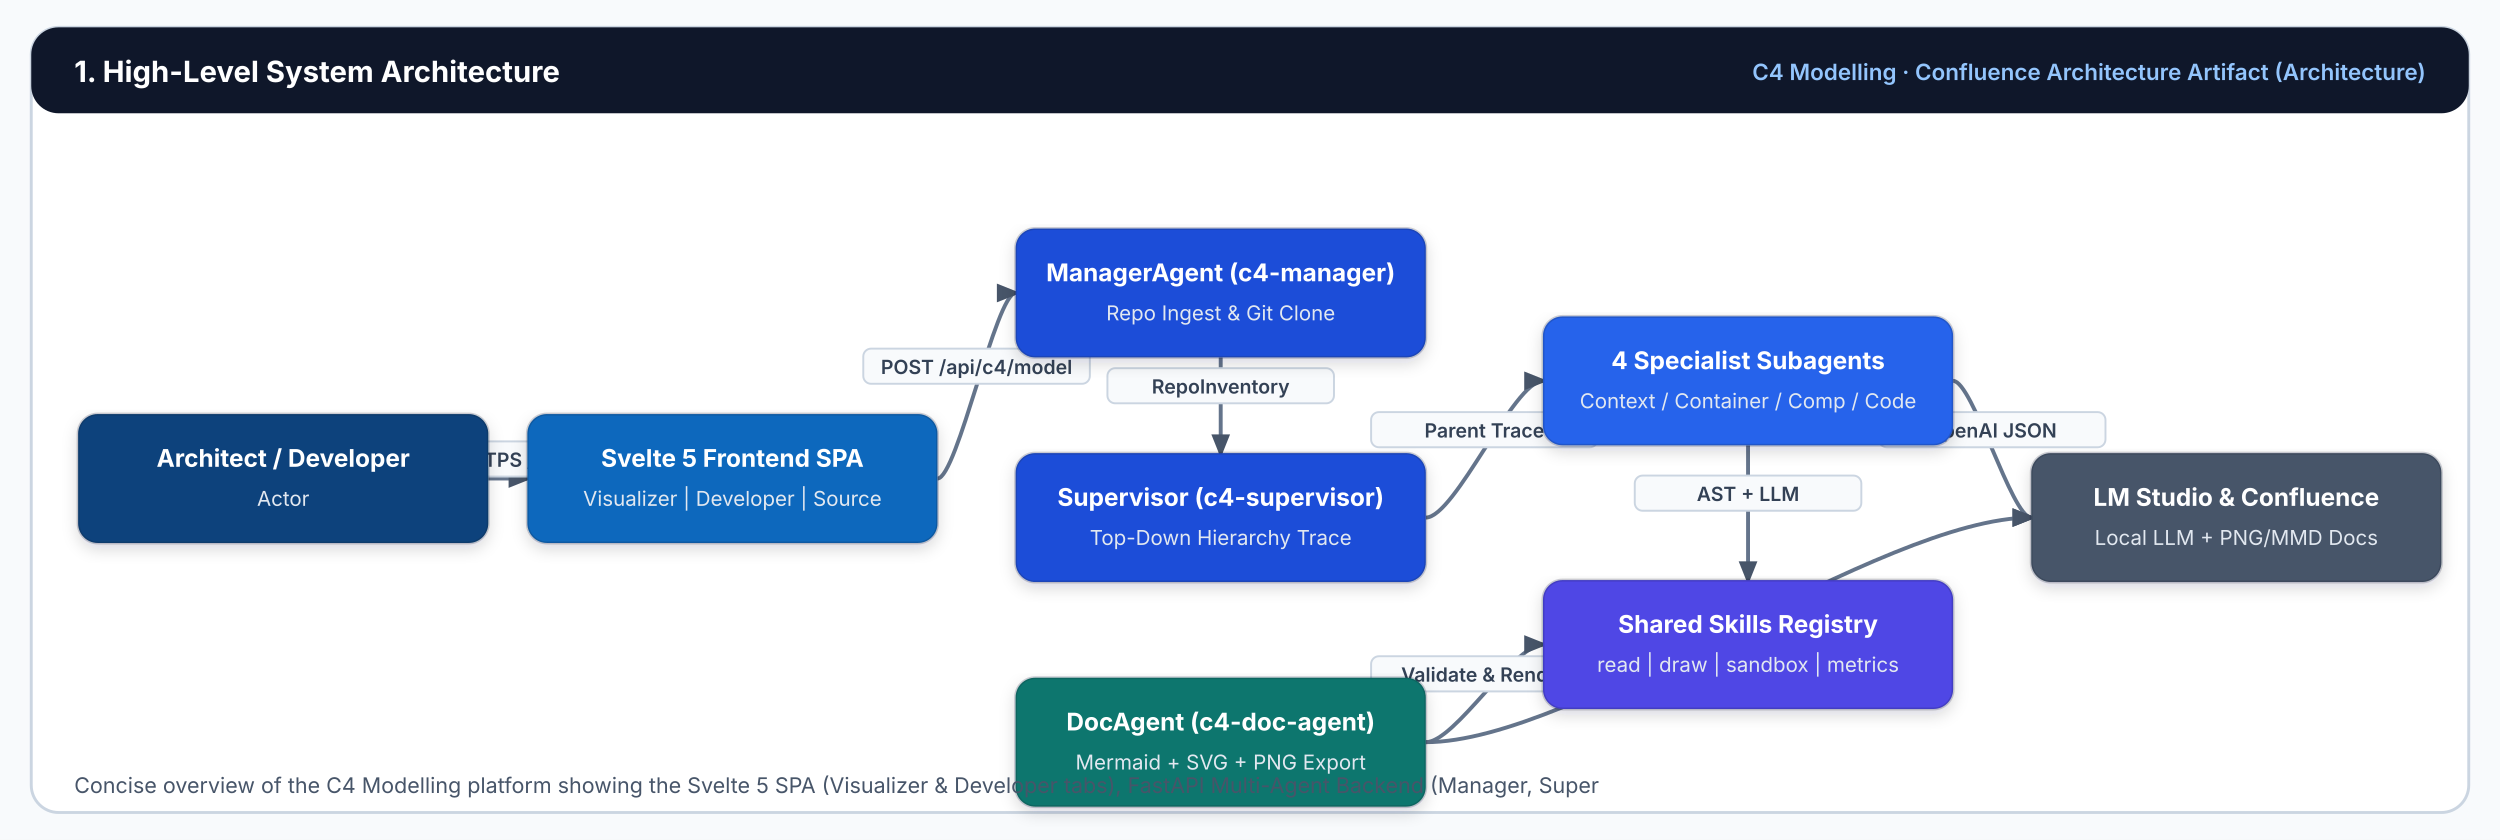
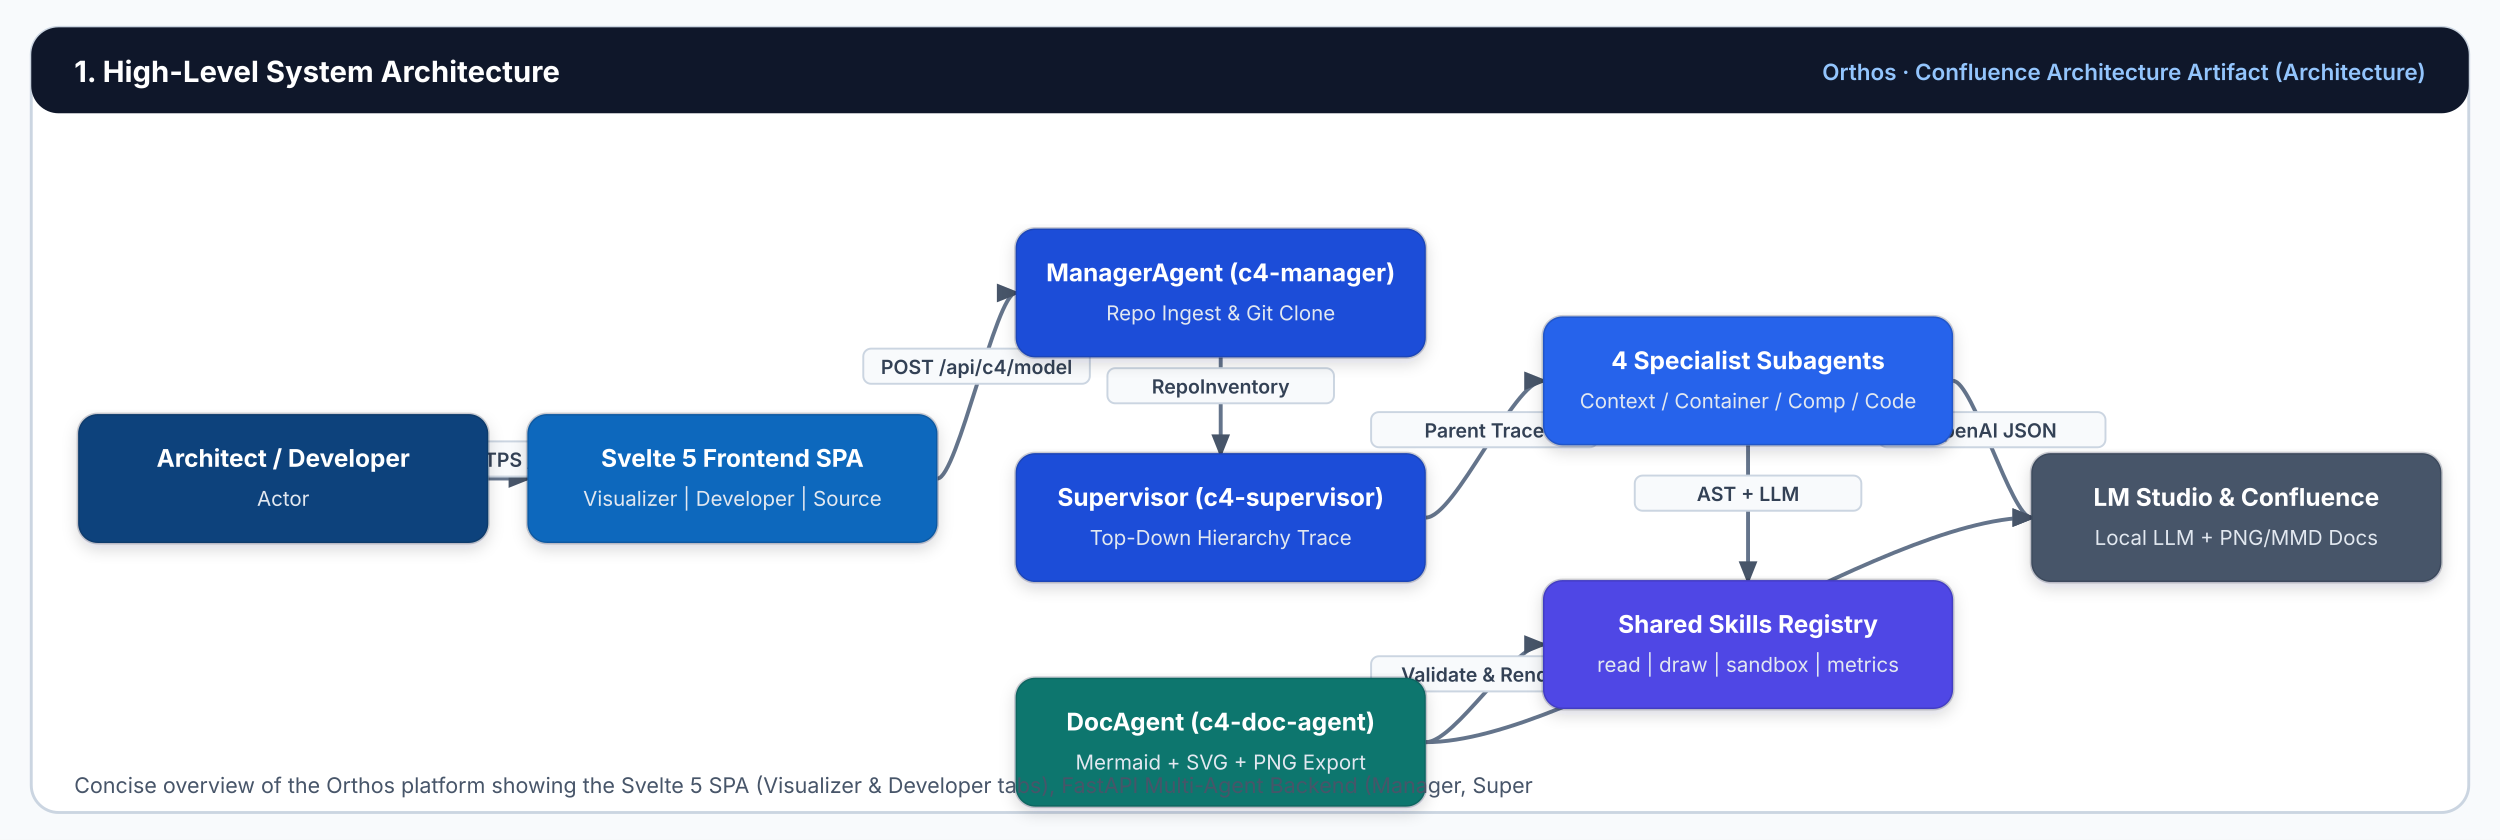
<svg xmlns="http://www.w3.org/2000/svg" width="1280" height="430" viewBox="0 0 1280 430">
  <defs>
    <marker id="arrow" viewBox="0 0 10 10" refX="8" refY="5" markerWidth="6" markerHeight="6" orient="auto-start-reverse">
      <path d="M 0 1 L 10 5 L 0 9 z" fill="#475569" />
    </marker>
    <filter id="shadow" x="-8%" y="-8%" width="116%" height="124%">
      <feDropShadow dx="0" dy="3" stdDeviation="4" flood-color="#0f172a" flood-opacity="0.16" />
    </filter>
  </defs>
  <rect width="1280" height="430" fill="#f8fafc" />
  <rect x="16" y="14" width="1248" height="402" rx="14" fill="#ffffff" stroke="#cbd5e1" stroke-width="1.5" />
  <rect x="16" y="14" width="1248" height="44" rx="14" fill="#0f172a" />
  <text x="38" y="42" font-family="Inter, -apple-system, BlinkMacSystemFont, sans-serif" font-size="15" font-weight="700" fill="#ffffff">1. High-Level System Architecture</text>
-   <text x="1242" y="41" text-anchor="end" font-family="Inter, -apple-system, BlinkMacSystemFont, sans-serif" font-size="11.5" font-weight="600" fill="#93c5fd">C4 Modelling · Confluence Architecture Artifact (Architecture)</text>
+   <text x="1242" y="41" text-anchor="end" font-family="Inter, -apple-system, BlinkMacSystemFont, sans-serif" font-size="11.5" font-weight="600" fill="#93c5fd">Orthos · Confluence Architecture Artifact (Architecture)</text>
  <g transform="translate(0, 22)">
    <path d="M 250 223 C 255.0 223, 265.0 223, 270 223" fill="none" stroke="#64748b" stroke-width="2" marker-end="url(#arrow)" />
    <rect x="202.0" y="204.0" width="116" height="18" rx="4" fill="#f8fafc" stroke="#cbd5e1" stroke-width="1" />
    <text x="260.0" y="217.0" text-anchor="middle" font-family="Inter, -apple-system, BlinkMacSystemFont, sans-serif" font-size="10" font-weight="600" fill="#334155">HTTPS / UI</text>
    <path d="M 480 223 C 490.0 223, 510.0 128, 520 128" fill="none" stroke="#64748b" stroke-width="2" marker-end="url(#arrow)" />
    <rect x="442.0" y="156.5" width="116" height="18" rx="4" fill="#f8fafc" stroke="#cbd5e1" stroke-width="1" />
    <text x="500.0" y="169.5" text-anchor="middle" font-family="Inter, -apple-system, BlinkMacSystemFont, sans-serif" font-size="10" font-weight="600" fill="#334155">POST /api/c4/model</text>
    <path d="M 625 161 C 625.0 161, 625.0 210, 625 210" fill="none" stroke="#64748b" stroke-width="2" marker-end="url(#arrow)" />
    <rect x="567.0" y="166.5" width="116" height="18" rx="4" fill="#f8fafc" stroke="#cbd5e1" stroke-width="1" />
    <text x="625.0" y="179.5" text-anchor="middle" font-family="Inter, -apple-system, BlinkMacSystemFont, sans-serif" font-size="10" font-weight="600" fill="#334155">RepoInventory</text>
    <path d="M 730 243 C 745.0 243, 775.0 173, 790 173" fill="none" stroke="#64748b" stroke-width="2" marker-end="url(#arrow)" />
    <rect x="702.0" y="189.0" width="116" height="18" rx="4" fill="#f8fafc" stroke="#cbd5e1" stroke-width="1" />
    <text x="760.0" y="202.0" text-anchor="middle" font-family="Inter, -apple-system, BlinkMacSystemFont, sans-serif" font-size="10" font-weight="600" fill="#334155">Parent Trace</text>
    <path d="M 895 206 C 895.0 206, 895.0 275, 895 275" fill="none" stroke="#64748b" stroke-width="2" marker-end="url(#arrow)" />
    <rect x="837.0" y="221.5" width="116" height="18" rx="4" fill="#f8fafc" stroke="#cbd5e1" stroke-width="1" />
    <text x="895.0" y="234.5" text-anchor="middle" font-family="Inter, -apple-system, BlinkMacSystemFont, sans-serif" font-size="10" font-weight="600" fill="#334155">AST + LLM</text>
    <path d="M 730 358 C 745.0 358, 775.0 308, 790 308" fill="none" stroke="#64748b" stroke-width="2" marker-end="url(#arrow)" />
    <rect x="702.0" y="314.0" width="116" height="18" rx="4" fill="#f8fafc" stroke="#cbd5e1" stroke-width="1" />
    <text x="760.0" y="327.0" text-anchor="middle" font-family="Inter, -apple-system, BlinkMacSystemFont, sans-serif" font-size="10" font-weight="600" fill="#334155">Validate &amp; Render</text>
    <path d="M 1000 173 C 1010.0 173, 1030.0 243, 1040 243" fill="none" stroke="#64748b" stroke-width="2" marker-end="url(#arrow)" />
    <rect x="962.0" y="189.0" width="116" height="18" rx="4" fill="#f8fafc" stroke="#cbd5e1" stroke-width="1" />
    <text x="1020.0" y="202.0" text-anchor="middle" font-family="Inter, -apple-system, BlinkMacSystemFont, sans-serif" font-size="10" font-weight="600" fill="#334155">OpenAI JSON</text>
    <path d="M 730 358 C 807.5 358, 962.5 243, 1040 243" fill="none" stroke="#64748b" stroke-width="2" marker-end="url(#arrow)" />
    <rect x="827.0" y="281.5" width="116" height="18" rx="4" fill="#f8fafc" stroke="#cbd5e1" stroke-width="1" />
    <text x="885.0" y="294.5" text-anchor="middle" font-family="Inter, -apple-system, BlinkMacSystemFont, sans-serif" font-size="10" font-weight="600" fill="#334155">Confluence PNG/MMD</text>
    <g transform="translate(40,190)">
      <rect width="210" height="66" rx="10" fill="#08427b" stroke="#0f172a" stroke-opacity="0.18" stroke-width="1.5" filter="url(#shadow)" />
      <text x="105.0" y="27" text-anchor="middle" font-family="Inter, -apple-system, BlinkMacSystemFont, sans-serif" font-size="12.5" font-weight="700" fill="#ffffff">Architect / Developer</text>
      <text x="105.0" y="47" text-anchor="middle" font-family="Inter, -apple-system, BlinkMacSystemFont, sans-serif" font-size="10.5" fill="#e2e8f0">Actor</text>
    </g>
    <g transform="translate(270,190)">
      <rect width="210" height="66" rx="10" fill="#1168bd" stroke="#0f172a" stroke-opacity="0.18" stroke-width="1.5" filter="url(#shadow)" />
      <text x="105.0" y="27" text-anchor="middle" font-family="Inter, -apple-system, BlinkMacSystemFont, sans-serif" font-size="12.5" font-weight="700" fill="#ffffff">Svelte 5 Frontend SPA</text>
      <text x="105.0" y="47" text-anchor="middle" font-family="Inter, -apple-system, BlinkMacSystemFont, sans-serif" font-size="10.5" fill="#e2e8f0">Visualizer | Developer | Source</text>
    </g>
    <g transform="translate(520,95)">
      <rect width="210" height="66" rx="10" fill="#1d4ed8" stroke="#0f172a" stroke-opacity="0.18" stroke-width="1.5" filter="url(#shadow)" />
      <text x="105.0" y="27" text-anchor="middle" font-family="Inter, -apple-system, BlinkMacSystemFont, sans-serif" font-size="12.5" font-weight="700" fill="#ffffff">ManagerAgent (c4-manager)</text>
      <text x="105.0" y="47" text-anchor="middle" font-family="Inter, -apple-system, BlinkMacSystemFont, sans-serif" font-size="10.5" fill="#e2e8f0">Repo Ingest &amp; Git Clone</text>
    </g>
    <g transform="translate(520,210)">
      <rect width="210" height="66" rx="10" fill="#1d4ed8" stroke="#0f172a" stroke-opacity="0.18" stroke-width="1.5" filter="url(#shadow)" />
      <text x="105.0" y="27" text-anchor="middle" font-family="Inter, -apple-system, BlinkMacSystemFont, sans-serif" font-size="12.5" font-weight="700" fill="#ffffff">Supervisor (c4-supervisor)</text>
      <text x="105.0" y="47" text-anchor="middle" font-family="Inter, -apple-system, BlinkMacSystemFont, sans-serif" font-size="10.5" fill="#e2e8f0">Top-Down Hierarchy Trace</text>
    </g>
    <g transform="translate(520,325)">
      <rect width="210" height="66" rx="10" fill="#0f766e" stroke="#0f172a" stroke-opacity="0.18" stroke-width="1.5" filter="url(#shadow)" />
      <text x="105.0" y="27" text-anchor="middle" font-family="Inter, -apple-system, BlinkMacSystemFont, sans-serif" font-size="12.5" font-weight="700" fill="#ffffff">DocAgent (c4-doc-agent)</text>
      <text x="105.0" y="47" text-anchor="middle" font-family="Inter, -apple-system, BlinkMacSystemFont, sans-serif" font-size="10.5" fill="#e2e8f0">Mermaid + SVG + PNG Export</text>
    </g>
    <g transform="translate(790,140)">
      <rect width="210" height="66" rx="10" fill="#2563eb" stroke="#0f172a" stroke-opacity="0.18" stroke-width="1.5" filter="url(#shadow)" />
      <text x="105.0" y="27" text-anchor="middle" font-family="Inter, -apple-system, BlinkMacSystemFont, sans-serif" font-size="12.5" font-weight="700" fill="#ffffff">4 Specialist Subagents</text>
      <text x="105.0" y="47" text-anchor="middle" font-family="Inter, -apple-system, BlinkMacSystemFont, sans-serif" font-size="10.5" fill="#e2e8f0">Context / Container / Comp / Code</text>
    </g>
    <g transform="translate(790,275)">
      <rect width="210" height="66" rx="10" fill="#4f46e5" stroke="#0f172a" stroke-opacity="0.18" stroke-width="1.5" filter="url(#shadow)" />
      <text x="105.0" y="27" text-anchor="middle" font-family="Inter, -apple-system, BlinkMacSystemFont, sans-serif" font-size="12.5" font-weight="700" fill="#ffffff">Shared Skills Registry</text>
      <text x="105.0" y="47" text-anchor="middle" font-family="Inter, -apple-system, BlinkMacSystemFont, sans-serif" font-size="10.5" fill="#e2e8f0">read | draw | sandbox | metrics</text>
    </g>
    <g transform="translate(1040,210)">
      <rect width="210" height="66" rx="10" fill="#475569" stroke="#0f172a" stroke-opacity="0.18" stroke-width="1.5" filter="url(#shadow)" />
      <text x="105.0" y="27" text-anchor="middle" font-family="Inter, -apple-system, BlinkMacSystemFont, sans-serif" font-size="12.5" font-weight="700" fill="#ffffff">LM Studio &amp; Confluence</text>
      <text x="105.0" y="47" text-anchor="middle" font-family="Inter, -apple-system, BlinkMacSystemFont, sans-serif" font-size="10.5" fill="#e2e8f0">Local LLM + PNG/MMD Docs</text>
    </g>
  </g>
-   <text x="38" y="406" font-family="Inter, -apple-system, BlinkMacSystemFont, sans-serif" font-size="11" fill="#475569">Concise overview of the C4 Modelling platform showing the Svelte 5 SPA (Visualizer &amp; Developer tabs), FastAPI Multi-Agent Backend (Manager, Super</text>
+   <text x="38" y="406" font-family="Inter, -apple-system, BlinkMacSystemFont, sans-serif" font-size="11" fill="#475569">Concise overview of the Orthos platform showing the Svelte 5 SPA (Visualizer &amp; Developer tabs), FastAPI Multi-Agent Backend (Manager, Super</text>
</svg>
